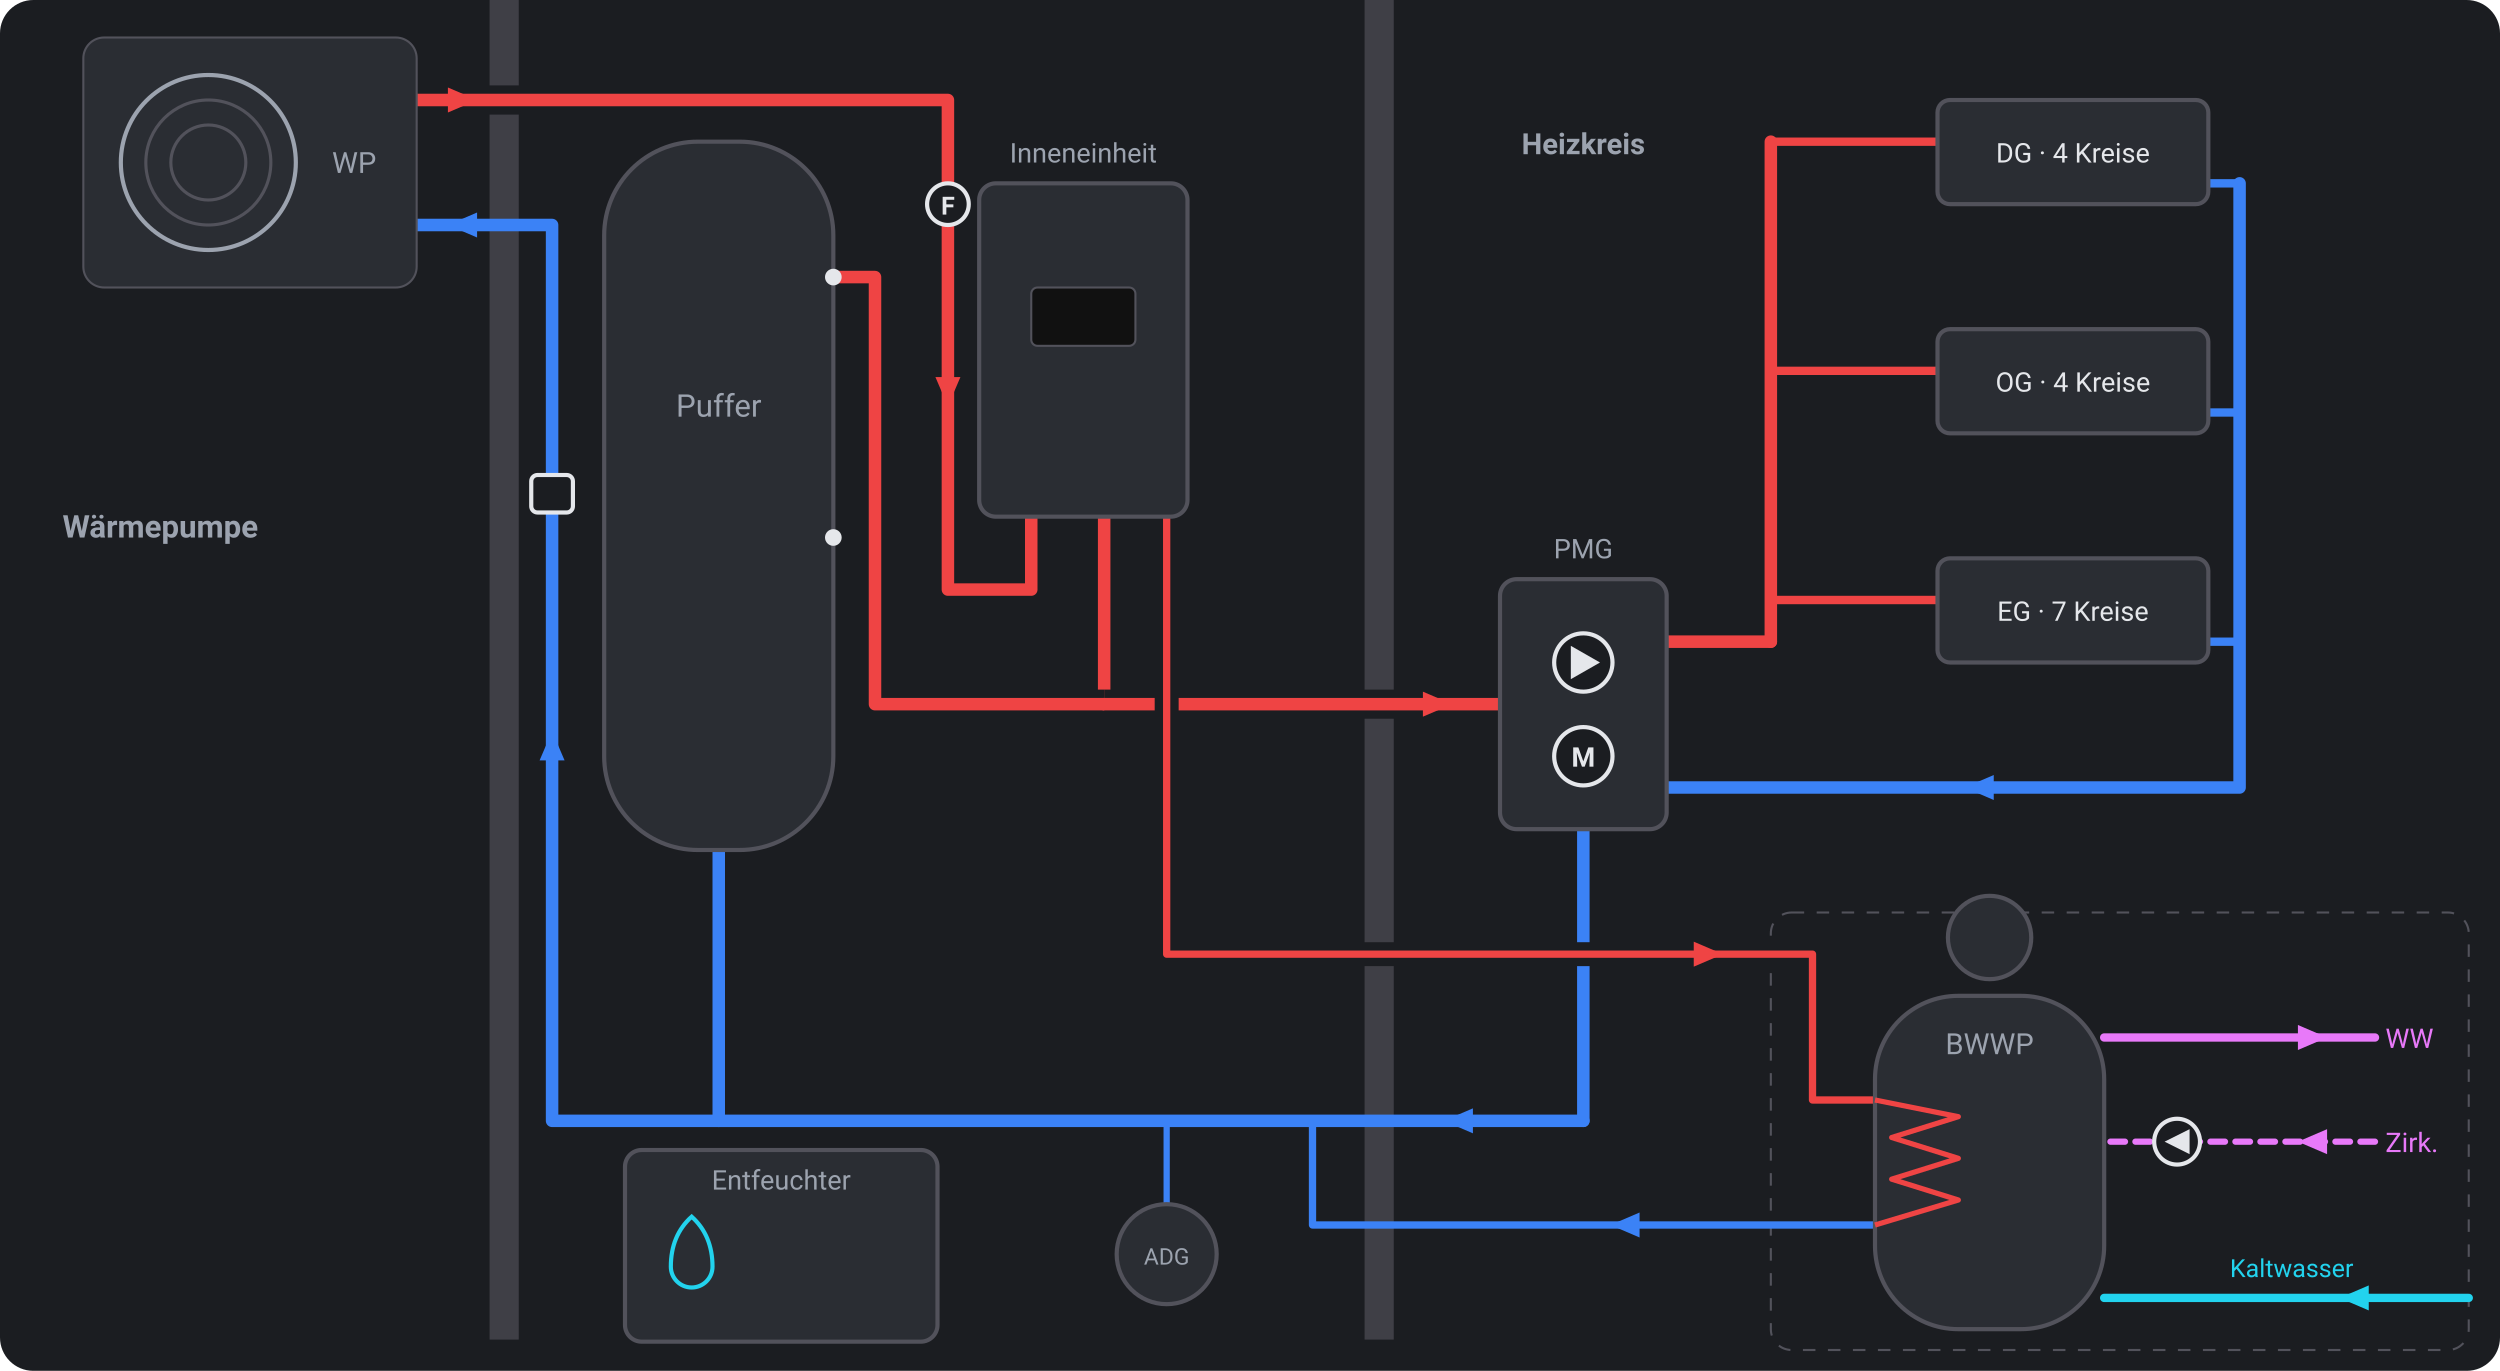
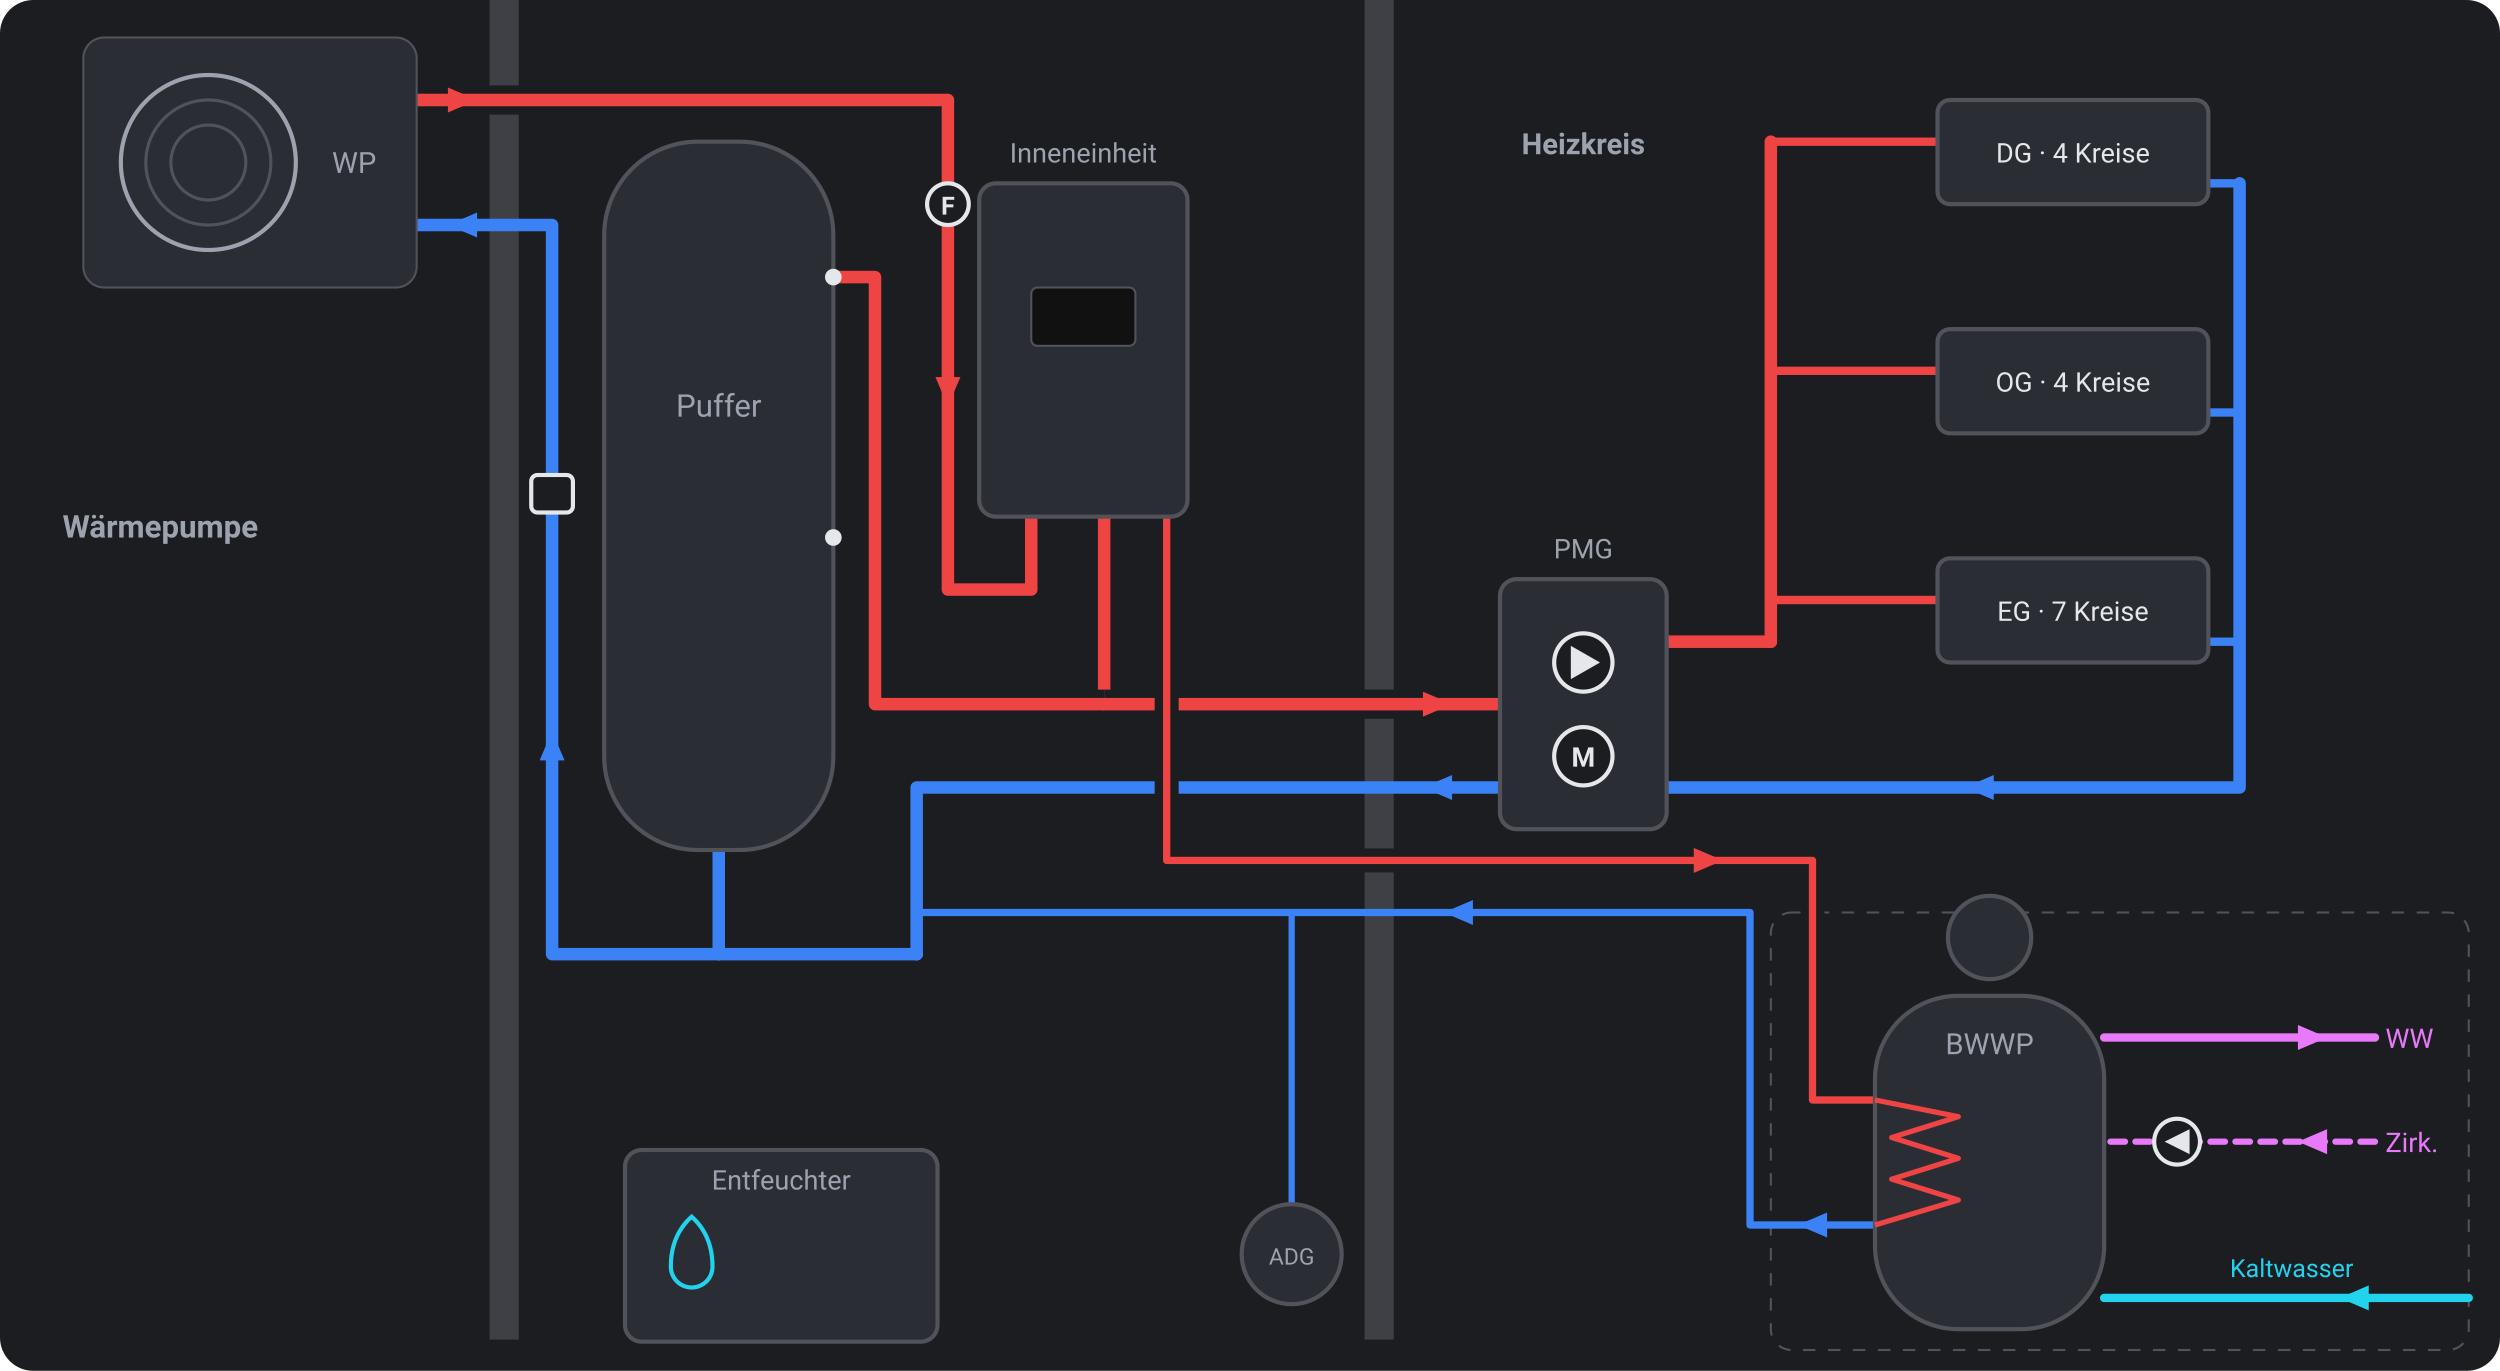
<svg xmlns="http://www.w3.org/2000/svg" viewBox="0 62 1200 658" width="1200" height="658">
  <rect y="62" width="1200" height="658" rx="16" fill="#1b1d21" />
  <rect x="235" y="62" width="14" height="643" fill="#3f3f46" />
  <rect x="655" y="62" width="14" height="643" fill="#3f3f46" />
  <rect x="850" y="500" width="335" height="210" rx="10" fill="none" stroke="#52525b" stroke-dasharray="6 6" />
-   <path d="M760,600 H265 V170 H200" fill="none" stroke="#3b82f6" stroke-width="6" stroke-linejoin="round" stroke-linecap="round" />
-   <path d="M345,470 V600" fill="none" stroke="#3b82f6" stroke-width="6" stroke-linejoin="round" stroke-linecap="round" />
-   <path d="M760,460 V600" fill="none" stroke="#3b82f6" stroke-width="6" stroke-linejoin="round" stroke-linecap="round" />
-   <path d="M900,650 H630 V600" fill="none" stroke="#3b82f6" stroke-width="3.5" stroke-linejoin="round" stroke-linecap="round" />
+   <path d="M440,520 H265 V170 H200" fill="none" stroke="#3b82f6" stroke-width="6" stroke-linejoin="round" stroke-linecap="round" />
+   <path d="M345,470 V520" fill="none" stroke="#3b82f6" stroke-width="6" stroke-linejoin="round" stroke-linecap="round" />
+   <path d="M720,440 H440 V520" fill="none" stroke="#3b82f6" stroke-width="6" stroke-linejoin="round" stroke-linecap="round" />
+   <path d="M900,650 H840 V500 H440" fill="none" stroke="#3b82f6" stroke-width="3.5" stroke-linejoin="round" stroke-linecap="round" />
  <path d="M1075,150 V440 H800" fill="none" stroke="#3b82f6" stroke-width="6" stroke-linejoin="round" stroke-linecap="round" />
  <path d="M1060,150 H1075" fill="none" stroke="#3b82f6" stroke-width="4" stroke-linejoin="round" stroke-linecap="round" />
  <path d="M1060,260 H1075" fill="none" stroke="#3b82f6" stroke-width="4" stroke-linejoin="round" stroke-linecap="round" />
  <path d="M1060,370 H1075" fill="none" stroke="#3b82f6" stroke-width="4" stroke-linejoin="round" stroke-linecap="round" />
-   <path d="M560,600 V640" fill="none" stroke="#3b82f6" stroke-width="3" stroke-linejoin="round" stroke-linecap="round" />
+   <path d="M620,500 V640" fill="none" stroke="#3b82f6" stroke-width="3" stroke-linejoin="round" stroke-linecap="round" />
  <path d="M200,110 H455 V345 H495 V310" fill="none" stroke="#1b1d21" stroke-width="14" stroke-linejoin="round" />
  <path d="M200,110 H455 V345 H495 V310" fill="none" stroke="#ef4444" stroke-width="6" stroke-linejoin="round" stroke-linecap="round" />
  <path d="M530,310 V400" fill="none" stroke="#1b1d21" stroke-width="14" stroke-linejoin="round" />
  <path d="M530,310 V400" fill="none" stroke="#ef4444" stroke-width="6" stroke-linejoin="round" stroke-linecap="round" />
  <path d="M530,400 H420 V195 H400" fill="none" stroke="#1b1d21" stroke-width="14" stroke-linejoin="round" />
  <path d="M530,400 H420 V195 H400" fill="none" stroke="#ef4444" stroke-width="6" stroke-linejoin="round" stroke-linecap="round" />
  <path d="M530,400 H720" fill="none" stroke="#1b1d21" stroke-width="14" stroke-linejoin="round" />
  <path d="M530,400 H720" fill="none" stroke="#ef4444" stroke-width="6" stroke-linejoin="round" stroke-linecap="round" />
-   <path d="M560,310 V520 H870 V590 H900" fill="none" stroke="#1b1d21" stroke-width="11.5" stroke-linejoin="round" />
-   <path d="M560,310 V520 H870 V590 H900" fill="none" stroke="#ef4444" stroke-width="3.5" stroke-linejoin="round" stroke-linecap="round" />
+   <path d="M560,310 V475 H870 V590 H900" fill="none" stroke="#1b1d21" stroke-width="11.5" stroke-linejoin="round" />
+   <path d="M560,310 V475 H870 V590 H900" fill="none" stroke="#ef4444" stroke-width="3.5" stroke-linejoin="round" stroke-linecap="round" />
  <path d="M800,370 H850" fill="none" stroke="#ef4444" stroke-width="6" stroke-linejoin="round" stroke-linecap="round" />
  <path d="M850,130 V370" fill="none" stroke="#ef4444" stroke-width="6" stroke-linejoin="round" stroke-linecap="round" />
  <path d="M850,130 H930" fill="none" stroke="#ef4444" stroke-width="4" stroke-linejoin="round" stroke-linecap="round" />
  <path d="M850,240 H930" fill="none" stroke="#ef4444" stroke-width="4" stroke-linejoin="round" stroke-linecap="round" />
  <path d="M850,350 H930" fill="none" stroke="#ef4444" stroke-width="4" stroke-linejoin="round" stroke-linecap="round" />
  <polygon points="215,104 229,110 215,116" fill="#ef4444" />
  <polygon points="229,164 215,170 229,176" fill="#3b82f6" />
  <polygon points="259,427 265,413 271,427" fill="#3b82f6" />
  <polygon points="683,394 697,400 683,406" fill="#ef4444" />
-   <polygon points="813,514 827,520 813,526" fill="#ef4444" />
-   <polygon points="707,594 693,600 707,606" fill="#3b82f6" />
+   <polygon points="813,469 827,475 813,481" fill="#ef4444" />
+   <polygon points="697,434 683,440 697,446" fill="#3b82f6" />
  <polygon points="957,434 943,440 957,446" fill="#3b82f6" />
-   <polygon points="787,644 773,650 787,656" fill="#3b82f6" />
+   <polygon points="877,644 863,650 877,656" fill="#3b82f6" />
+   <polygon points="707,494 693,500 707,506" fill="#3b82f6" />
  <polygon points="449,243 455,257 461,243" fill="#ef4444" />
  <rect x="40" y="80" width="160" height="120" rx="10" fill="#2a2d33" stroke="#52525b" />
  <circle cx="100" cy="140" r="42" fill="none" stroke="#9ca3af" stroke-width="2" />
  <circle cx="100" cy="140" r="30" fill="none" stroke="#52525b" stroke-width="1.5" />
  <circle cx="100" cy="140" r="18" fill="none" stroke="#52525b" stroke-width="1.5" />
  <text x="170" y="145" font-size="14" fill="#9ca3af" text-anchor="middle" font-weight="normal" font-family="-apple-system,Segoe UI,Roboto,sans-serif">WP</text>
  <circle cx="455" cy="160" r="10" fill="#1b1d21" stroke="#e5e7eb" stroke-width="2" />
  <text x="455" y="165" font-size="12" fill="#e5e7eb" text-anchor="middle" font-weight="600" font-family="-apple-system,Segoe UI,Roboto,sans-serif">F</text>
  <rect x="255" y="290" width="20" height="18" rx="3" fill="#1b1d21" stroke="#e5e7eb" stroke-width="2" />
  <rect x="290" y="130" width="110" height="340" rx="45" fill="#2a2d33" stroke="#52525b" stroke-width="2" />
  <text x="345" y="262" font-size="15" fill="#9ca3af" text-anchor="middle" font-weight="normal" font-family="-apple-system,Segoe UI,Roboto,sans-serif">Puffer</text>
  <circle cx="400" cy="195" r="4" fill="#e5e7eb" />
  <circle cx="400" cy="320" r="4" fill="#e5e7eb" />
  <rect x="470" y="150" width="100" height="160" rx="8" fill="#2a2d33" stroke="#52525b" stroke-width="2" />
  <rect x="495" y="200" width="50" height="28" rx="3" fill="#111" stroke="#52525b" />
  <text x="520" y="140" font-size="13" fill="#9ca3af" text-anchor="middle" font-weight="normal" font-family="-apple-system,Segoe UI,Roboto,sans-serif">Inneneinheit</text>
-   <circle cx="560" cy="664" r="24" fill="#2a2d33" stroke="#52525b" stroke-width="2" />
-   <text x="560" y="669" font-size="11" fill="#9ca3af" text-anchor="middle" font-weight="normal" font-family="-apple-system,Segoe UI,Roboto,sans-serif">ADG</text>
+   <circle cx="620" cy="664" r="24" fill="#2a2d33" stroke="#52525b" stroke-width="2" />
+   <text x="620" y="669" font-size="11" fill="#9ca3af" text-anchor="middle" font-weight="normal" font-family="-apple-system,Segoe UI,Roboto,sans-serif">ADG</text>
  <rect x="720" y="340" width="80" height="120" rx="8" fill="#2a2d33" stroke="#52525b" stroke-width="2" />
  <circle cx="760" cy="380" r="14" fill="#1b1d21" stroke="#e5e7eb" stroke-width="2" />
  <polygon points="754,372 754,388 768,380" fill="#e5e7eb" />
  <circle cx="760" cy="425" r="14" fill="#1b1d21" stroke="#e5e7eb" stroke-width="2" />
  <text x="760" y="430" font-size="13" fill="#e5e7eb" text-anchor="middle" font-weight="600" font-family="-apple-system,Segoe UI,Roboto,sans-serif">M</text>
  <text x="760" y="330" font-size="13" fill="#9ca3af" text-anchor="middle" font-weight="normal" font-family="-apple-system,Segoe UI,Roboto,sans-serif">PMG</text>
  <rect x="930" y="110" width="130" height="50" rx="6" fill="#2a2d33" stroke="#52525b" stroke-width="2" />
  <text x="995" y="140" font-size="13" fill="#e5e7eb" text-anchor="middle" font-weight="normal" font-family="-apple-system,Segoe UI,Roboto,sans-serif">DG · 4 Kreise</text>
  <rect x="930" y="220" width="130" height="50" rx="6" fill="#2a2d33" stroke="#52525b" stroke-width="2" />
  <text x="995" y="250" font-size="13" fill="#e5e7eb" text-anchor="middle" font-weight="normal" font-family="-apple-system,Segoe UI,Roboto,sans-serif">OG · 4 Kreise</text>
  <rect x="930" y="330" width="130" height="50" rx="6" fill="#2a2d33" stroke="#52525b" stroke-width="2" />
  <text x="995" y="360" font-size="13" fill="#e5e7eb" text-anchor="middle" font-weight="normal" font-family="-apple-system,Segoe UI,Roboto,sans-serif">EG · 7 Kreise</text>
  <rect x="900" y="540" width="110" height="160" rx="40" fill="#2a2d33" stroke="#52525b" stroke-width="2" />
  <text x="955" y="568" font-size="14" fill="#9ca3af" text-anchor="middle" font-weight="normal" font-family="-apple-system,Segoe UI,Roboto,sans-serif">BWWP</text>
  <circle cx="955" cy="512" r="20" fill="#2a2d33" stroke="#52525b" stroke-width="2" />
  <polyline points="900,590 940,598 908,608 940,618 908,628 940,638 900,650" fill="none" stroke="#ef4444" stroke-width="2.5" stroke-linejoin="round" />
  <path d="M1010,560 H1140" fill="none" stroke="#e879f9" stroke-width="4" stroke-linejoin="round" stroke-linecap="round" />
  <path d="M1140,610 H1010" fill="none" stroke="#e879f9" stroke-width="3" stroke-linejoin="round" stroke-linecap="round" stroke-dasharray="7 5" />
  <path d="M1185,685 H1010" fill="none" stroke="#22d3ee" stroke-width="4" stroke-linejoin="round" stroke-linecap="round" />
  <polygon points="1103,554 1117,560 1103,566" fill="#e879f9" />
  <polygon points="1117,604 1103,610 1117,616" fill="#e879f9" />
  <polygon points="1137,679 1123,685 1137,691" fill="#22d3ee" />
  <text x="1145" y="565" font-size="13" fill="#e879f9" text-anchor="start" font-weight="normal" font-family="-apple-system,Segoe UI,Roboto,sans-serif">WW</text>
  <text x="1145" y="615" font-size="13" fill="#e879f9" text-anchor="start" font-weight="normal" font-family="-apple-system,Segoe UI,Roboto,sans-serif">Zirk.</text>
  <circle cx="1045" cy="610" r="11" fill="#1b1d21" stroke="#e5e7eb" stroke-width="2" />
  <polygon points="1051,604 1051,616 1039,610" fill="#e5e7eb" />
  <text x="1100" y="675" font-size="12" fill="#22d3ee" text-anchor="middle" font-weight="normal" font-family="-apple-system,Segoe UI,Roboto,sans-serif">Kaltwasser</text>
  <rect x="300" y="614" width="150" height="92" rx="8" fill="#2a2d33" stroke="#52525b" stroke-width="2" />
  <text x="375" y="633" font-size="13" fill="#9ca3af" text-anchor="middle" font-weight="normal" font-family="-apple-system,Segoe UI,Roboto,sans-serif">Entfeuchter</text>
  <path d="M322,670 q0,-15 10,-24 q10,9 10,24 a10,10 0 0 1 -20,0 z" fill="none" stroke="#22d3ee" stroke-width="2" />
  <text x="30" y="320" font-size="15" fill="#9ca3af" text-anchor="start" font-weight="600" font-family="-apple-system,Segoe UI,Roboto,sans-serif">Wärmepumpe</text>
  <text x="760" y="136" font-size="14" fill="#9ca3af" text-anchor="middle" font-weight="600" font-family="-apple-system,Segoe UI,Roboto,sans-serif">Heizkreis</text>
</svg>
